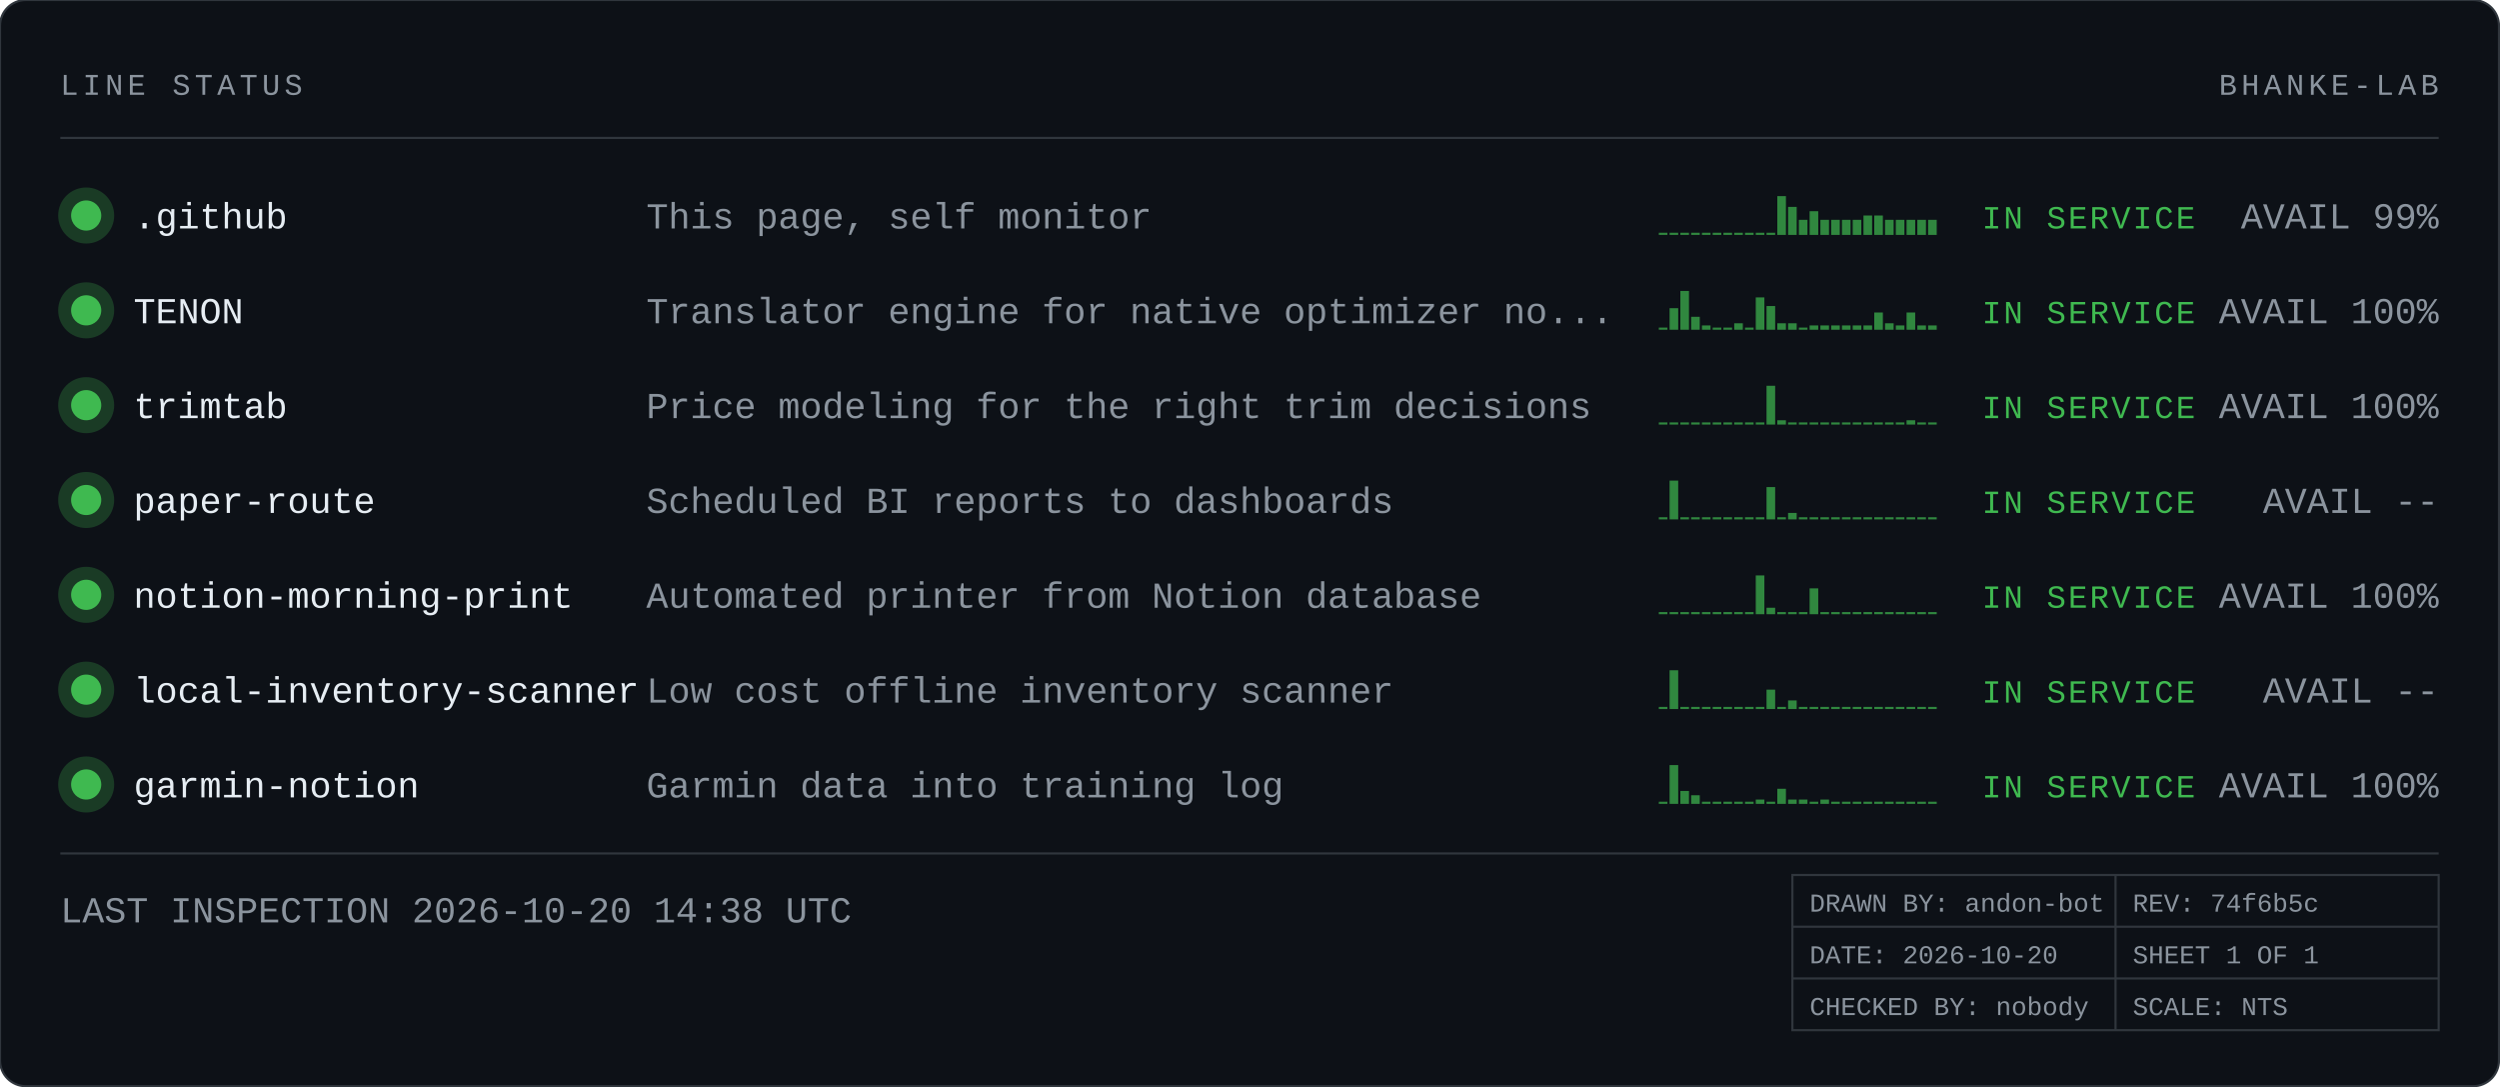
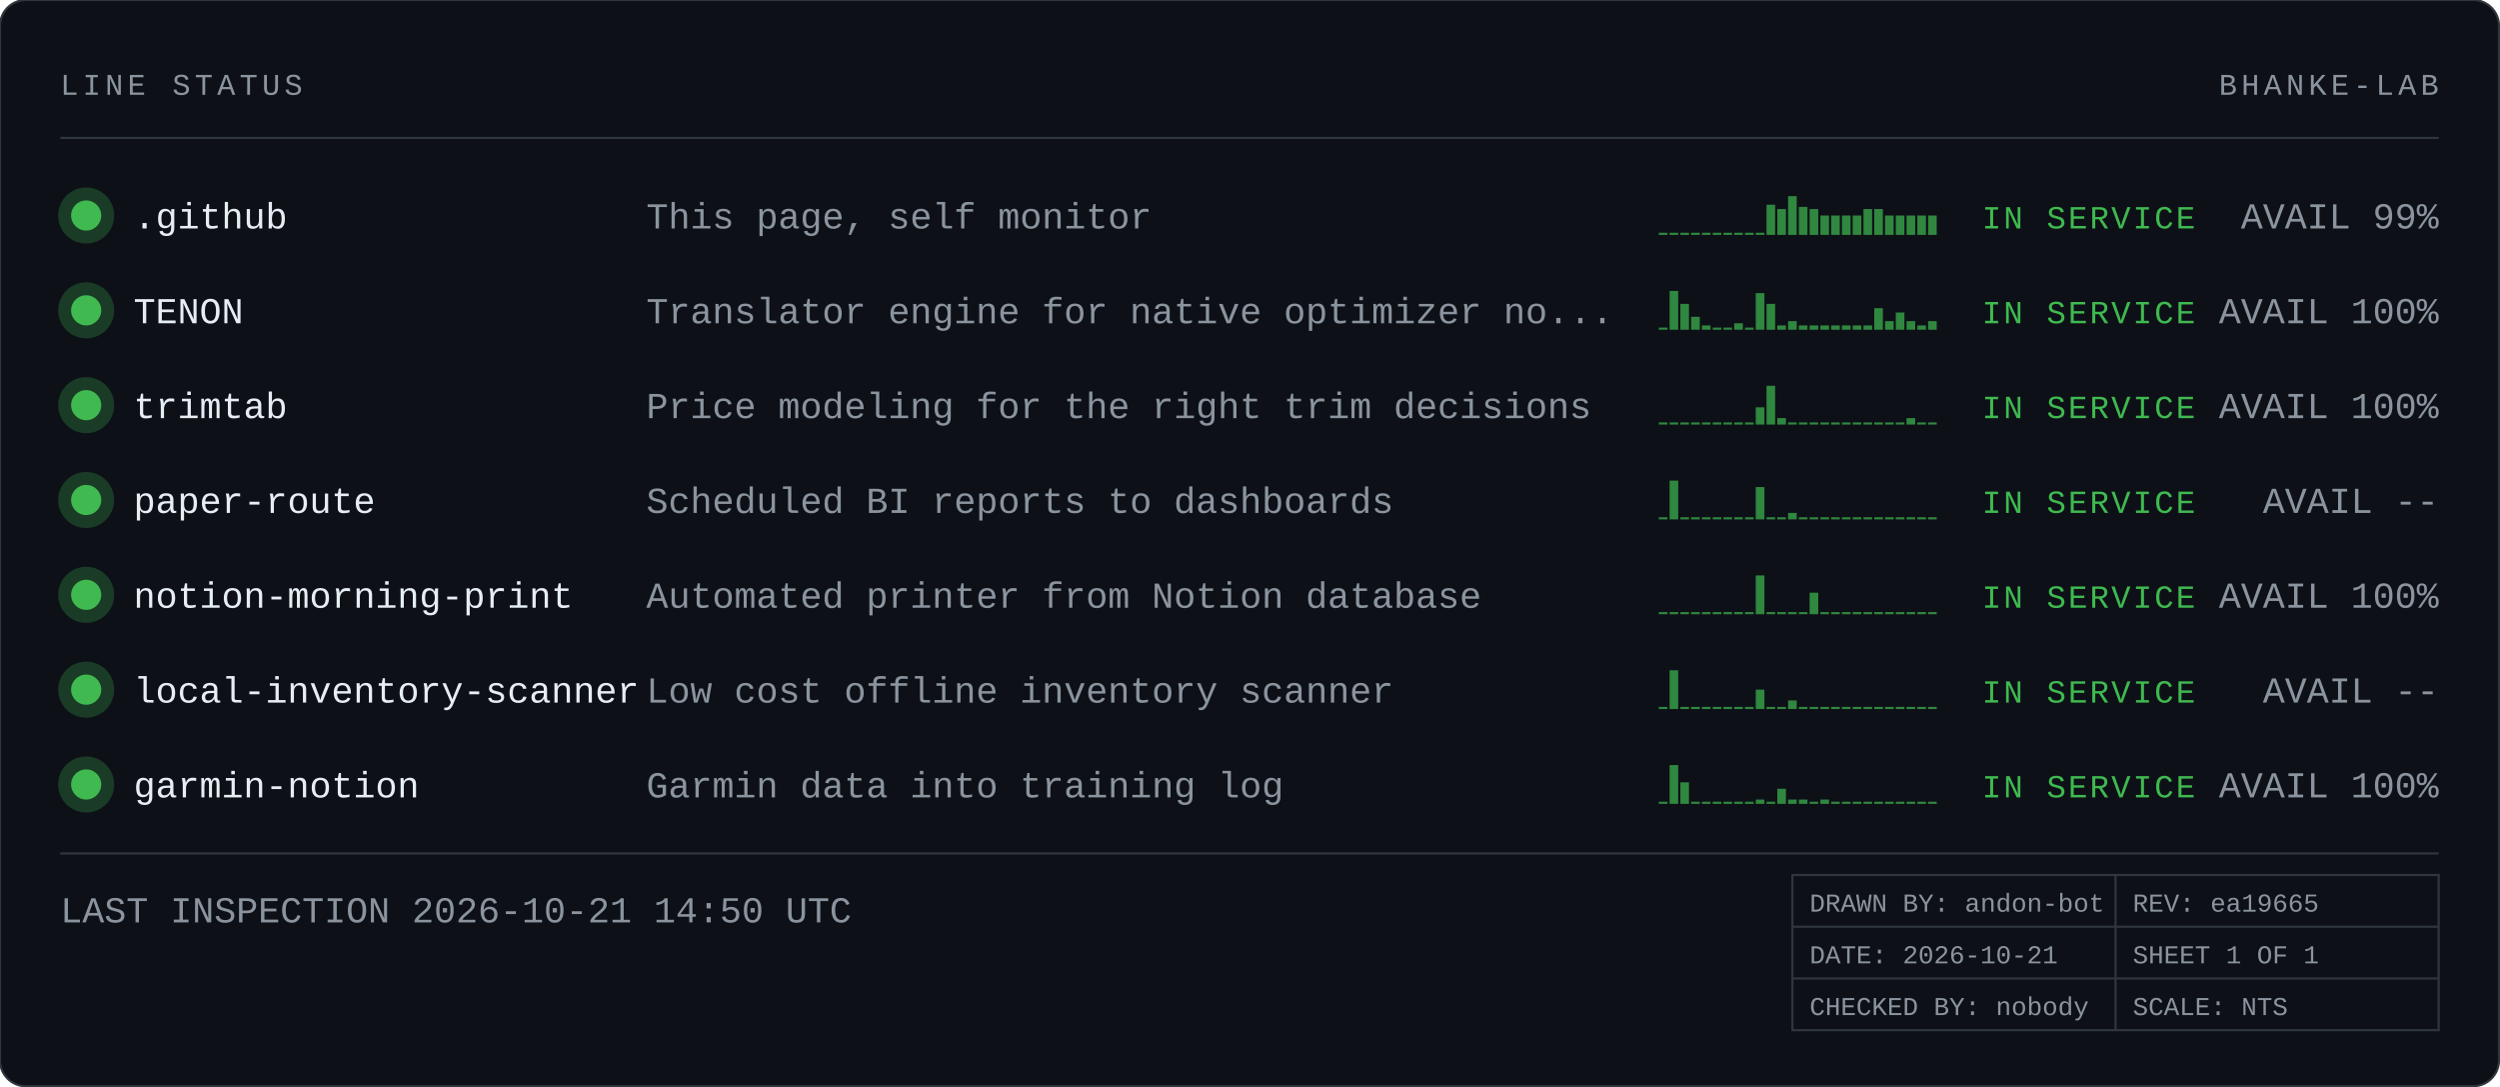
<svg xmlns="http://www.w3.org/2000/svg" width="1160" height="504" viewBox="0 0 1160 504" role="img" aria-label="Andon board">
  <style>
text { font-family: Consolas, 'Courier New', monospace; font-size: 17px; }
.hd { fill: #8b949e; font-size: 14px; letter-spacing: 2px; }
.name { fill: #e6edf3; }
.dim { fill: #8b949e; }
.st { font-size: 15px; letter-spacing: 1px; }
.tb { fill: #8b949e; font-size: 12px; }
</style>
  <rect x="0" y="0" width="1160" height="504" rx="12" fill="#0d1117" stroke="#30363d" />
  <text x="28" y="44" class="hd">LINE STATUS</text>
  <text x="1132" y="44" class="hd" text-anchor="end">BHANKE-LAB</text>
  <line x1="28" y1="64" x2="1132" y2="64" stroke="#30363d" />
  <circle cx="40" cy="100" r="13" fill="#3fb950" opacity="0.25" />
  <circle cx="40" cy="100" r="7" fill="#3fb950" />
  <text x="62" y="106" class="name">.github</text>
  <text x="300" y="106" class="dim">This page, self monitor</text>
  <rect x="770" y="108" width="4" height="1" fill="#3fb950" opacity="0.7" />
  <rect x="775" y="108" width="4" height="1" fill="#3fb950" opacity="0.7" />
  <rect x="780" y="108" width="4" height="1" fill="#3fb950" opacity="0.7" />
  <rect x="785" y="108" width="4" height="1" fill="#3fb950" opacity="0.7" />
  <rect x="790" y="108" width="4" height="1" fill="#3fb950" opacity="0.7" />
  <rect x="795" y="108" width="4" height="1" fill="#3fb950" opacity="0.7" />
  <rect x="800" y="108" width="4" height="1" fill="#3fb950" opacity="0.7" />
  <rect x="805" y="108" width="4" height="1" fill="#3fb950" opacity="0.7" />
  <rect x="810" y="108" width="4" height="1" fill="#3fb950" opacity="0.7" />
  <rect x="815" y="108" width="4" height="1" fill="#3fb950" opacity="0.7" />
-   <rect x="820" y="108" width="4" height="1" fill="#3fb950" opacity="0.7" />
-   <rect x="825" y="91" width="4" height="18" fill="#3fb950" opacity="0.7" />
-   <rect x="830" y="96" width="4" height="13" fill="#3fb950" opacity="0.7" />
-   <rect x="835" y="102" width="4" height="7" fill="#3fb950" opacity="0.7" />
-   <rect x="840" y="98" width="4" height="11" fill="#3fb950" opacity="0.7" />
-   <rect x="845" y="102" width="4" height="7" fill="#3fb950" opacity="0.7" />
-   <rect x="850" y="102" width="4" height="7" fill="#3fb950" opacity="0.7" />
-   <rect x="855" y="102" width="4" height="7" fill="#3fb950" opacity="0.7" />
-   <rect x="860" y="102" width="4" height="7" fill="#3fb950" opacity="0.7" />
-   <rect x="865" y="100" width="4" height="9" fill="#3fb950" opacity="0.7" />
-   <rect x="870" y="100" width="4" height="9" fill="#3fb950" opacity="0.7" />
-   <rect x="875" y="102" width="4" height="7" fill="#3fb950" opacity="0.7" />
-   <rect x="880" y="102" width="4" height="7" fill="#3fb950" opacity="0.7" />
-   <rect x="885" y="102" width="4" height="7" fill="#3fb950" opacity="0.7" />
-   <rect x="890" y="102" width="4" height="7" fill="#3fb950" opacity="0.7" />
-   <rect x="895" y="102" width="4" height="7" fill="#3fb950" opacity="0.7" />
+   <rect x="820" y="95" width="4" height="14" fill="#3fb950" opacity="0.7" />
+   <rect x="825" y="97" width="4" height="12" fill="#3fb950" opacity="0.7" />
+   <rect x="830" y="91" width="4" height="18" fill="#3fb950" opacity="0.7" />
+   <rect x="835" y="96" width="4" height="13" fill="#3fb950" opacity="0.7" />
+   <rect x="840" y="97" width="4" height="12" fill="#3fb950" opacity="0.7" />
+   <rect x="845" y="100" width="4" height="9" fill="#3fb950" opacity="0.7" />
+   <rect x="850" y="100" width="4" height="9" fill="#3fb950" opacity="0.7" />
+   <rect x="855" y="100" width="4" height="9" fill="#3fb950" opacity="0.7" />
+   <rect x="860" y="100" width="4" height="9" fill="#3fb950" opacity="0.7" />
+   <rect x="865" y="97" width="4" height="12" fill="#3fb950" opacity="0.7" />
+   <rect x="870" y="97" width="4" height="12" fill="#3fb950" opacity="0.7" />
+   <rect x="875" y="100" width="4" height="9" fill="#3fb950" opacity="0.7" />
+   <rect x="880" y="100" width="4" height="9" fill="#3fb950" opacity="0.7" />
+   <rect x="885" y="100" width="4" height="9" fill="#3fb950" opacity="0.7" />
+   <rect x="890" y="100" width="4" height="9" fill="#3fb950" opacity="0.7" />
+   <rect x="895" y="100" width="4" height="9" fill="#3fb950" opacity="0.7" />
  <text x="920" y="106" class="st" fill="#3fb950">IN SERVICE</text>
  <text x="1132" y="106" class="dim" text-anchor="end">AVAIL 99%</text>
  <circle cx="40" cy="144" r="13" fill="#3fb950" opacity="0.25" />
  <circle cx="40" cy="144" r="7" fill="#3fb950" />
  <text x="62" y="150" class="name">TENON</text>
  <text x="300" y="150" class="dim">Translator engine for native optimizer no...</text>
  <rect x="770" y="152" width="4" height="1" fill="#3fb950" opacity="0.7" />
-   <rect x="775" y="143" width="4" height="10" fill="#3fb950" opacity="0.7" />
-   <rect x="780" y="135" width="4" height="18" fill="#3fb950" opacity="0.7" />
+   <rect x="775" y="135" width="4" height="18" fill="#3fb950" opacity="0.7" />
+   <rect x="780" y="141" width="4" height="12" fill="#3fb950" opacity="0.7" />
  <rect x="785" y="147" width="4" height="6" fill="#3fb950" opacity="0.7" />
  <rect x="790" y="151" width="4" height="2" fill="#3fb950" opacity="0.7" />
  <rect x="795" y="152" width="4" height="1" fill="#3fb950" opacity="0.7" />
  <rect x="800" y="152" width="4" height="1" fill="#3fb950" opacity="0.7" />
  <rect x="805" y="150" width="4" height="3" fill="#3fb950" opacity="0.7" />
  <rect x="810" y="152" width="4" height="1" fill="#3fb950" opacity="0.7" />
-   <rect x="815" y="138" width="4" height="15" fill="#3fb950" opacity="0.7" />
-   <rect x="820" y="142" width="4" height="11" fill="#3fb950" opacity="0.7" />
-   <rect x="825" y="150" width="4" height="3" fill="#3fb950" opacity="0.7" />
-   <rect x="830" y="150" width="4" height="3" fill="#3fb950" opacity="0.7" />
-   <rect x="835" y="152" width="4" height="1" fill="#3fb950" opacity="0.7" />
+   <rect x="815" y="136" width="4" height="17" fill="#3fb950" opacity="0.7" />
+   <rect x="820" y="141" width="4" height="12" fill="#3fb950" opacity="0.7" />
+   <rect x="825" y="151" width="4" height="2" fill="#3fb950" opacity="0.7" />
+   <rect x="830" y="149" width="4" height="4" fill="#3fb950" opacity="0.7" />
+   <rect x="835" y="151" width="4" height="2" fill="#3fb950" opacity="0.7" />
  <rect x="840" y="151" width="4" height="2" fill="#3fb950" opacity="0.7" />
  <rect x="845" y="151" width="4" height="2" fill="#3fb950" opacity="0.7" />
  <rect x="850" y="151" width="4" height="2" fill="#3fb950" opacity="0.7" />
  <rect x="855" y="151" width="4" height="2" fill="#3fb950" opacity="0.7" />
  <rect x="860" y="151" width="4" height="2" fill="#3fb950" opacity="0.7" />
  <rect x="865" y="151" width="4" height="2" fill="#3fb950" opacity="0.7" />
-   <rect x="870" y="145" width="4" height="8" fill="#3fb950" opacity="0.7" />
-   <rect x="875" y="150" width="4" height="3" fill="#3fb950" opacity="0.7" />
-   <rect x="880" y="151" width="4" height="2" fill="#3fb950" opacity="0.7" />
-   <rect x="885" y="145" width="4" height="8" fill="#3fb950" opacity="0.7" />
+   <rect x="870" y="143" width="4" height="10" fill="#3fb950" opacity="0.7" />
+   <rect x="875" y="149" width="4" height="4" fill="#3fb950" opacity="0.7" />
+   <rect x="880" y="145" width="4" height="8" fill="#3fb950" opacity="0.7" />
+   <rect x="885" y="149" width="4" height="4" fill="#3fb950" opacity="0.7" />
  <rect x="890" y="151" width="4" height="2" fill="#3fb950" opacity="0.7" />
-   <rect x="895" y="151" width="4" height="2" fill="#3fb950" opacity="0.7" />
+   <rect x="895" y="149" width="4" height="4" fill="#3fb950" opacity="0.7" />
  <text x="920" y="150" class="st" fill="#3fb950">IN SERVICE</text>
  <text x="1132" y="150" class="dim" text-anchor="end">AVAIL 100%</text>
  <circle cx="40" cy="188" r="13" fill="#3fb950" opacity="0.25" />
  <circle cx="40" cy="188" r="7" fill="#3fb950" />
  <text x="62" y="194" class="name">trimtab</text>
  <text x="300" y="194" class="dim">Price modeling for the right trim decisions</text>
  <rect x="770" y="196" width="4" height="1" fill="#3fb950" opacity="0.7" />
  <rect x="775" y="196" width="4" height="1" fill="#3fb950" opacity="0.7" />
  <rect x="780" y="196" width="4" height="1" fill="#3fb950" opacity="0.7" />
  <rect x="785" y="196" width="4" height="1" fill="#3fb950" opacity="0.7" />
  <rect x="790" y="196" width="4" height="1" fill="#3fb950" opacity="0.7" />
  <rect x="795" y="196" width="4" height="1" fill="#3fb950" opacity="0.7" />
  <rect x="800" y="196" width="4" height="1" fill="#3fb950" opacity="0.7" />
  <rect x="805" y="196" width="4" height="1" fill="#3fb950" opacity="0.7" />
  <rect x="810" y="196" width="4" height="1" fill="#3fb950" opacity="0.7" />
-   <rect x="815" y="196" width="4" height="1" fill="#3fb950" opacity="0.7" />
+   <rect x="815" y="189" width="4" height="8" fill="#3fb950" opacity="0.7" />
  <rect x="820" y="179" width="4" height="18" fill="#3fb950" opacity="0.7" />
-   <rect x="825" y="195" width="4" height="2" fill="#3fb950" opacity="0.7" />
+   <rect x="825" y="194" width="4" height="3" fill="#3fb950" opacity="0.7" />
  <rect x="830" y="196" width="4" height="1" fill="#3fb950" opacity="0.7" />
  <rect x="835" y="196" width="4" height="1" fill="#3fb950" opacity="0.7" />
  <rect x="840" y="196" width="4" height="1" fill="#3fb950" opacity="0.7" />
  <rect x="845" y="196" width="4" height="1" fill="#3fb950" opacity="0.7" />
  <rect x="850" y="196" width="4" height="1" fill="#3fb950" opacity="0.7" />
  <rect x="855" y="196" width="4" height="1" fill="#3fb950" opacity="0.7" />
  <rect x="860" y="196" width="4" height="1" fill="#3fb950" opacity="0.7" />
  <rect x="865" y="196" width="4" height="1" fill="#3fb950" opacity="0.7" />
  <rect x="870" y="196" width="4" height="1" fill="#3fb950" opacity="0.7" />
  <rect x="875" y="196" width="4" height="1" fill="#3fb950" opacity="0.7" />
  <rect x="880" y="196" width="4" height="1" fill="#3fb950" opacity="0.7" />
-   <rect x="885" y="195" width="4" height="2" fill="#3fb950" opacity="0.7" />
+   <rect x="885" y="194" width="4" height="3" fill="#3fb950" opacity="0.7" />
  <rect x="890" y="196" width="4" height="1" fill="#3fb950" opacity="0.7" />
  <rect x="895" y="196" width="4" height="1" fill="#3fb950" opacity="0.7" />
  <text x="920" y="194" class="st" fill="#3fb950">IN SERVICE</text>
  <text x="1132" y="194" class="dim" text-anchor="end">AVAIL 100%</text>
  <circle cx="40" cy="232" r="13" fill="#3fb950" opacity="0.25" />
  <circle cx="40" cy="232" r="7" fill="#3fb950" />
  <text x="62" y="238" class="name">paper-route</text>
  <text x="300" y="238" class="dim">Scheduled BI reports to dashboards</text>
  <rect x="770" y="240" width="4" height="1" fill="#3fb950" opacity="0.7" />
  <rect x="775" y="223" width="4" height="18" fill="#3fb950" opacity="0.7" />
  <rect x="780" y="240" width="4" height="1" fill="#3fb950" opacity="0.7" />
  <rect x="785" y="240" width="4" height="1" fill="#3fb950" opacity="0.7" />
  <rect x="790" y="240" width="4" height="1" fill="#3fb950" opacity="0.7" />
  <rect x="795" y="240" width="4" height="1" fill="#3fb950" opacity="0.7" />
  <rect x="800" y="240" width="4" height="1" fill="#3fb950" opacity="0.7" />
  <rect x="805" y="240" width="4" height="1" fill="#3fb950" opacity="0.7" />
  <rect x="810" y="240" width="4" height="1" fill="#3fb950" opacity="0.7" />
-   <rect x="815" y="240" width="4" height="1" fill="#3fb950" opacity="0.7" />
-   <rect x="820" y="226" width="4" height="15" fill="#3fb950" opacity="0.7" />
+   <rect x="815" y="226" width="4" height="15" fill="#3fb950" opacity="0.7" />
+   <rect x="820" y="240" width="4" height="1" fill="#3fb950" opacity="0.7" />
  <rect x="825" y="240" width="4" height="1" fill="#3fb950" opacity="0.7" />
  <rect x="830" y="238" width="4" height="3" fill="#3fb950" opacity="0.7" />
  <rect x="835" y="240" width="4" height="1" fill="#3fb950" opacity="0.7" />
  <rect x="840" y="240" width="4" height="1" fill="#3fb950" opacity="0.7" />
  <rect x="845" y="240" width="4" height="1" fill="#3fb950" opacity="0.7" />
  <rect x="850" y="240" width="4" height="1" fill="#3fb950" opacity="0.7" />
  <rect x="855" y="240" width="4" height="1" fill="#3fb950" opacity="0.7" />
  <rect x="860" y="240" width="4" height="1" fill="#3fb950" opacity="0.7" />
  <rect x="865" y="240" width="4" height="1" fill="#3fb950" opacity="0.7" />
  <rect x="870" y="240" width="4" height="1" fill="#3fb950" opacity="0.7" />
  <rect x="875" y="240" width="4" height="1" fill="#3fb950" opacity="0.7" />
  <rect x="880" y="240" width="4" height="1" fill="#3fb950" opacity="0.7" />
  <rect x="885" y="240" width="4" height="1" fill="#3fb950" opacity="0.7" />
  <rect x="890" y="240" width="4" height="1" fill="#3fb950" opacity="0.7" />
  <rect x="895" y="240" width="4" height="1" fill="#3fb950" opacity="0.7" />
  <text x="920" y="238" class="st" fill="#3fb950">IN SERVICE</text>
  <text x="1132" y="238" class="dim" text-anchor="end">AVAIL --</text>
  <circle cx="40" cy="276" r="13" fill="#3fb950" opacity="0.25" />
  <circle cx="40" cy="276" r="7" fill="#3fb950" />
  <text x="62" y="282" class="name">notion-morning-print</text>
  <text x="300" y="282" class="dim">Automated printer from Notion database</text>
  <rect x="770" y="284" width="4" height="1" fill="#3fb950" opacity="0.7" />
  <rect x="775" y="284" width="4" height="1" fill="#3fb950" opacity="0.7" />
  <rect x="780" y="284" width="4" height="1" fill="#3fb950" opacity="0.7" />
  <rect x="785" y="284" width="4" height="1" fill="#3fb950" opacity="0.7" />
  <rect x="790" y="284" width="4" height="1" fill="#3fb950" opacity="0.7" />
  <rect x="795" y="284" width="4" height="1" fill="#3fb950" opacity="0.7" />
  <rect x="800" y="284" width="4" height="1" fill="#3fb950" opacity="0.7" />
  <rect x="805" y="284" width="4" height="1" fill="#3fb950" opacity="0.7" />
  <rect x="810" y="284" width="4" height="1" fill="#3fb950" opacity="0.7" />
  <rect x="815" y="267" width="4" height="18" fill="#3fb950" opacity="0.7" />
-   <rect x="820" y="282" width="4" height="3" fill="#3fb950" opacity="0.7" />
+   <rect x="820" y="284" width="4" height="1" fill="#3fb950" opacity="0.7" />
  <rect x="825" y="284" width="4" height="1" fill="#3fb950" opacity="0.7" />
  <rect x="830" y="284" width="4" height="1" fill="#3fb950" opacity="0.7" />
  <rect x="835" y="284" width="4" height="1" fill="#3fb950" opacity="0.7" />
-   <rect x="840" y="273" width="4" height="12" fill="#3fb950" opacity="0.7" />
+   <rect x="840" y="275" width="4" height="10" fill="#3fb950" opacity="0.7" />
  <rect x="845" y="284" width="4" height="1" fill="#3fb950" opacity="0.7" />
  <rect x="850" y="284" width="4" height="1" fill="#3fb950" opacity="0.7" />
  <rect x="855" y="284" width="4" height="1" fill="#3fb950" opacity="0.7" />
  <rect x="860" y="284" width="4" height="1" fill="#3fb950" opacity="0.7" />
  <rect x="865" y="284" width="4" height="1" fill="#3fb950" opacity="0.7" />
  <rect x="870" y="284" width="4" height="1" fill="#3fb950" opacity="0.7" />
  <rect x="875" y="284" width="4" height="1" fill="#3fb950" opacity="0.7" />
  <rect x="880" y="284" width="4" height="1" fill="#3fb950" opacity="0.7" />
  <rect x="885" y="284" width="4" height="1" fill="#3fb950" opacity="0.7" />
  <rect x="890" y="284" width="4" height="1" fill="#3fb950" opacity="0.7" />
  <rect x="895" y="284" width="4" height="1" fill="#3fb950" opacity="0.7" />
  <text x="920" y="282" class="st" fill="#3fb950">IN SERVICE</text>
  <text x="1132" y="282" class="dim" text-anchor="end">AVAIL 100%</text>
  <circle cx="40" cy="320" r="13" fill="#3fb950" opacity="0.25" />
  <circle cx="40" cy="320" r="7" fill="#3fb950" />
  <text x="62" y="326" class="name">local-inventory-scanner</text>
  <text x="300" y="326" class="dim">Low cost offline inventory scanner</text>
  <rect x="770" y="328" width="4" height="1" fill="#3fb950" opacity="0.7" />
  <rect x="775" y="311" width="4" height="18" fill="#3fb950" opacity="0.7" />
  <rect x="780" y="328" width="4" height="1" fill="#3fb950" opacity="0.7" />
  <rect x="785" y="328" width="4" height="1" fill="#3fb950" opacity="0.7" />
  <rect x="790" y="328" width="4" height="1" fill="#3fb950" opacity="0.7" />
  <rect x="795" y="328" width="4" height="1" fill="#3fb950" opacity="0.7" />
  <rect x="800" y="328" width="4" height="1" fill="#3fb950" opacity="0.7" />
  <rect x="805" y="328" width="4" height="1" fill="#3fb950" opacity="0.7" />
  <rect x="810" y="328" width="4" height="1" fill="#3fb950" opacity="0.7" />
-   <rect x="815" y="328" width="4" height="1" fill="#3fb950" opacity="0.7" />
-   <rect x="820" y="320" width="4" height="9" fill="#3fb950" opacity="0.7" />
+   <rect x="815" y="320" width="4" height="9" fill="#3fb950" opacity="0.7" />
+   <rect x="820" y="328" width="4" height="1" fill="#3fb950" opacity="0.7" />
  <rect x="825" y="328" width="4" height="1" fill="#3fb950" opacity="0.7" />
  <rect x="830" y="325" width="4" height="4" fill="#3fb950" opacity="0.7" />
  <rect x="835" y="328" width="4" height="1" fill="#3fb950" opacity="0.7" />
  <rect x="840" y="328" width="4" height="1" fill="#3fb950" opacity="0.7" />
  <rect x="845" y="328" width="4" height="1" fill="#3fb950" opacity="0.7" />
  <rect x="850" y="328" width="4" height="1" fill="#3fb950" opacity="0.7" />
  <rect x="855" y="328" width="4" height="1" fill="#3fb950" opacity="0.7" />
  <rect x="860" y="328" width="4" height="1" fill="#3fb950" opacity="0.7" />
  <rect x="865" y="328" width="4" height="1" fill="#3fb950" opacity="0.7" />
  <rect x="870" y="328" width="4" height="1" fill="#3fb950" opacity="0.7" />
  <rect x="875" y="328" width="4" height="1" fill="#3fb950" opacity="0.7" />
  <rect x="880" y="328" width="4" height="1" fill="#3fb950" opacity="0.7" />
  <rect x="885" y="328" width="4" height="1" fill="#3fb950" opacity="0.7" />
  <rect x="890" y="328" width="4" height="1" fill="#3fb950" opacity="0.7" />
  <rect x="895" y="328" width="4" height="1" fill="#3fb950" opacity="0.7" />
  <text x="920" y="326" class="st" fill="#3fb950">IN SERVICE</text>
  <text x="1132" y="326" class="dim" text-anchor="end">AVAIL --</text>
  <circle cx="40" cy="364" r="13" fill="#3fb950" opacity="0.25" />
  <circle cx="40" cy="364" r="7" fill="#3fb950" />
  <text x="62" y="370" class="name">garmin-notion</text>
  <text x="300" y="370" class="dim">Garmin data into training log</text>
  <rect x="770" y="372" width="4" height="1" fill="#3fb950" opacity="0.7" />
  <rect x="775" y="355" width="4" height="18" fill="#3fb950" opacity="0.7" />
-   <rect x="780" y="367" width="4" height="6" fill="#3fb950" opacity="0.7" />
-   <rect x="785" y="369" width="4" height="4" fill="#3fb950" opacity="0.7" />
+   <rect x="780" y="363" width="4" height="10" fill="#3fb950" opacity="0.7" />
+   <rect x="785" y="372" width="4" height="1" fill="#3fb950" opacity="0.7" />
  <rect x="790" y="372" width="4" height="1" fill="#3fb950" opacity="0.7" />
  <rect x="795" y="372" width="4" height="1" fill="#3fb950" opacity="0.7" />
  <rect x="800" y="372" width="4" height="1" fill="#3fb950" opacity="0.7" />
  <rect x="805" y="372" width="4" height="1" fill="#3fb950" opacity="0.7" />
  <rect x="810" y="372" width="4" height="1" fill="#3fb950" opacity="0.7" />
  <rect x="815" y="371" width="4" height="2" fill="#3fb950" opacity="0.7" />
  <rect x="820" y="372" width="4" height="1" fill="#3fb950" opacity="0.7" />
  <rect x="825" y="366" width="4" height="7" fill="#3fb950" opacity="0.7" />
  <rect x="830" y="371" width="4" height="2" fill="#3fb950" opacity="0.7" />
  <rect x="835" y="371" width="4" height="2" fill="#3fb950" opacity="0.7" />
  <rect x="840" y="372" width="4" height="1" fill="#3fb950" opacity="0.7" />
  <rect x="845" y="371" width="4" height="2" fill="#3fb950" opacity="0.7" />
  <rect x="850" y="372" width="4" height="1" fill="#3fb950" opacity="0.7" />
  <rect x="855" y="372" width="4" height="1" fill="#3fb950" opacity="0.7" />
  <rect x="860" y="372" width="4" height="1" fill="#3fb950" opacity="0.7" />
  <rect x="865" y="372" width="4" height="1" fill="#3fb950" opacity="0.7" />
  <rect x="870" y="372" width="4" height="1" fill="#3fb950" opacity="0.7" />
  <rect x="875" y="372" width="4" height="1" fill="#3fb950" opacity="0.7" />
  <rect x="880" y="372" width="4" height="1" fill="#3fb950" opacity="0.7" />
  <rect x="885" y="372" width="4" height="1" fill="#3fb950" opacity="0.7" />
  <rect x="890" y="372" width="4" height="1" fill="#3fb950" opacity="0.7" />
  <rect x="895" y="372" width="4" height="1" fill="#3fb950" opacity="0.7" />
  <text x="920" y="370" class="st" fill="#3fb950">IN SERVICE</text>
  <text x="1132" y="370" class="dim" text-anchor="end">AVAIL 100%</text>
  <line x1="28" y1="396" x2="1132" y2="396" stroke="#30363d" />
-   <text x="28" y="428" class="dim">LAST INSPECTION 2026-10-20 14:38 UTC</text>
+   <text x="28" y="428" class="dim">LAST INSPECTION 2026-10-21 14:50 UTC</text>
  <rect x="832" y="406" width="300" height="72" fill="none" stroke="#30363d" />
  <line x1="832" y1="430" x2="1132" y2="430" stroke="#30363d" />
  <line x1="832" y1="454" x2="1132" y2="454" stroke="#30363d" />
  <line x1="982" y1="406" x2="982" y2="478" stroke="#30363d" />
  <text x="840" y="423" class="tb">DRAWN BY: andon-bot</text>
-   <text x="990" y="423" class="tb">REV: 74f6b5c</text>
-   <text x="840" y="447" class="tb">DATE: 2026-10-20</text>
+   <text x="990" y="423" class="tb">REV: ea19665</text>
+   <text x="840" y="447" class="tb">DATE: 2026-10-21</text>
  <text x="990" y="447" class="tb">SHEET 1 OF 1</text>
  <text x="840" y="471" class="tb">CHECKED BY: nobody</text>
  <text x="990" y="471" class="tb">SCALE: NTS</text>
</svg>
